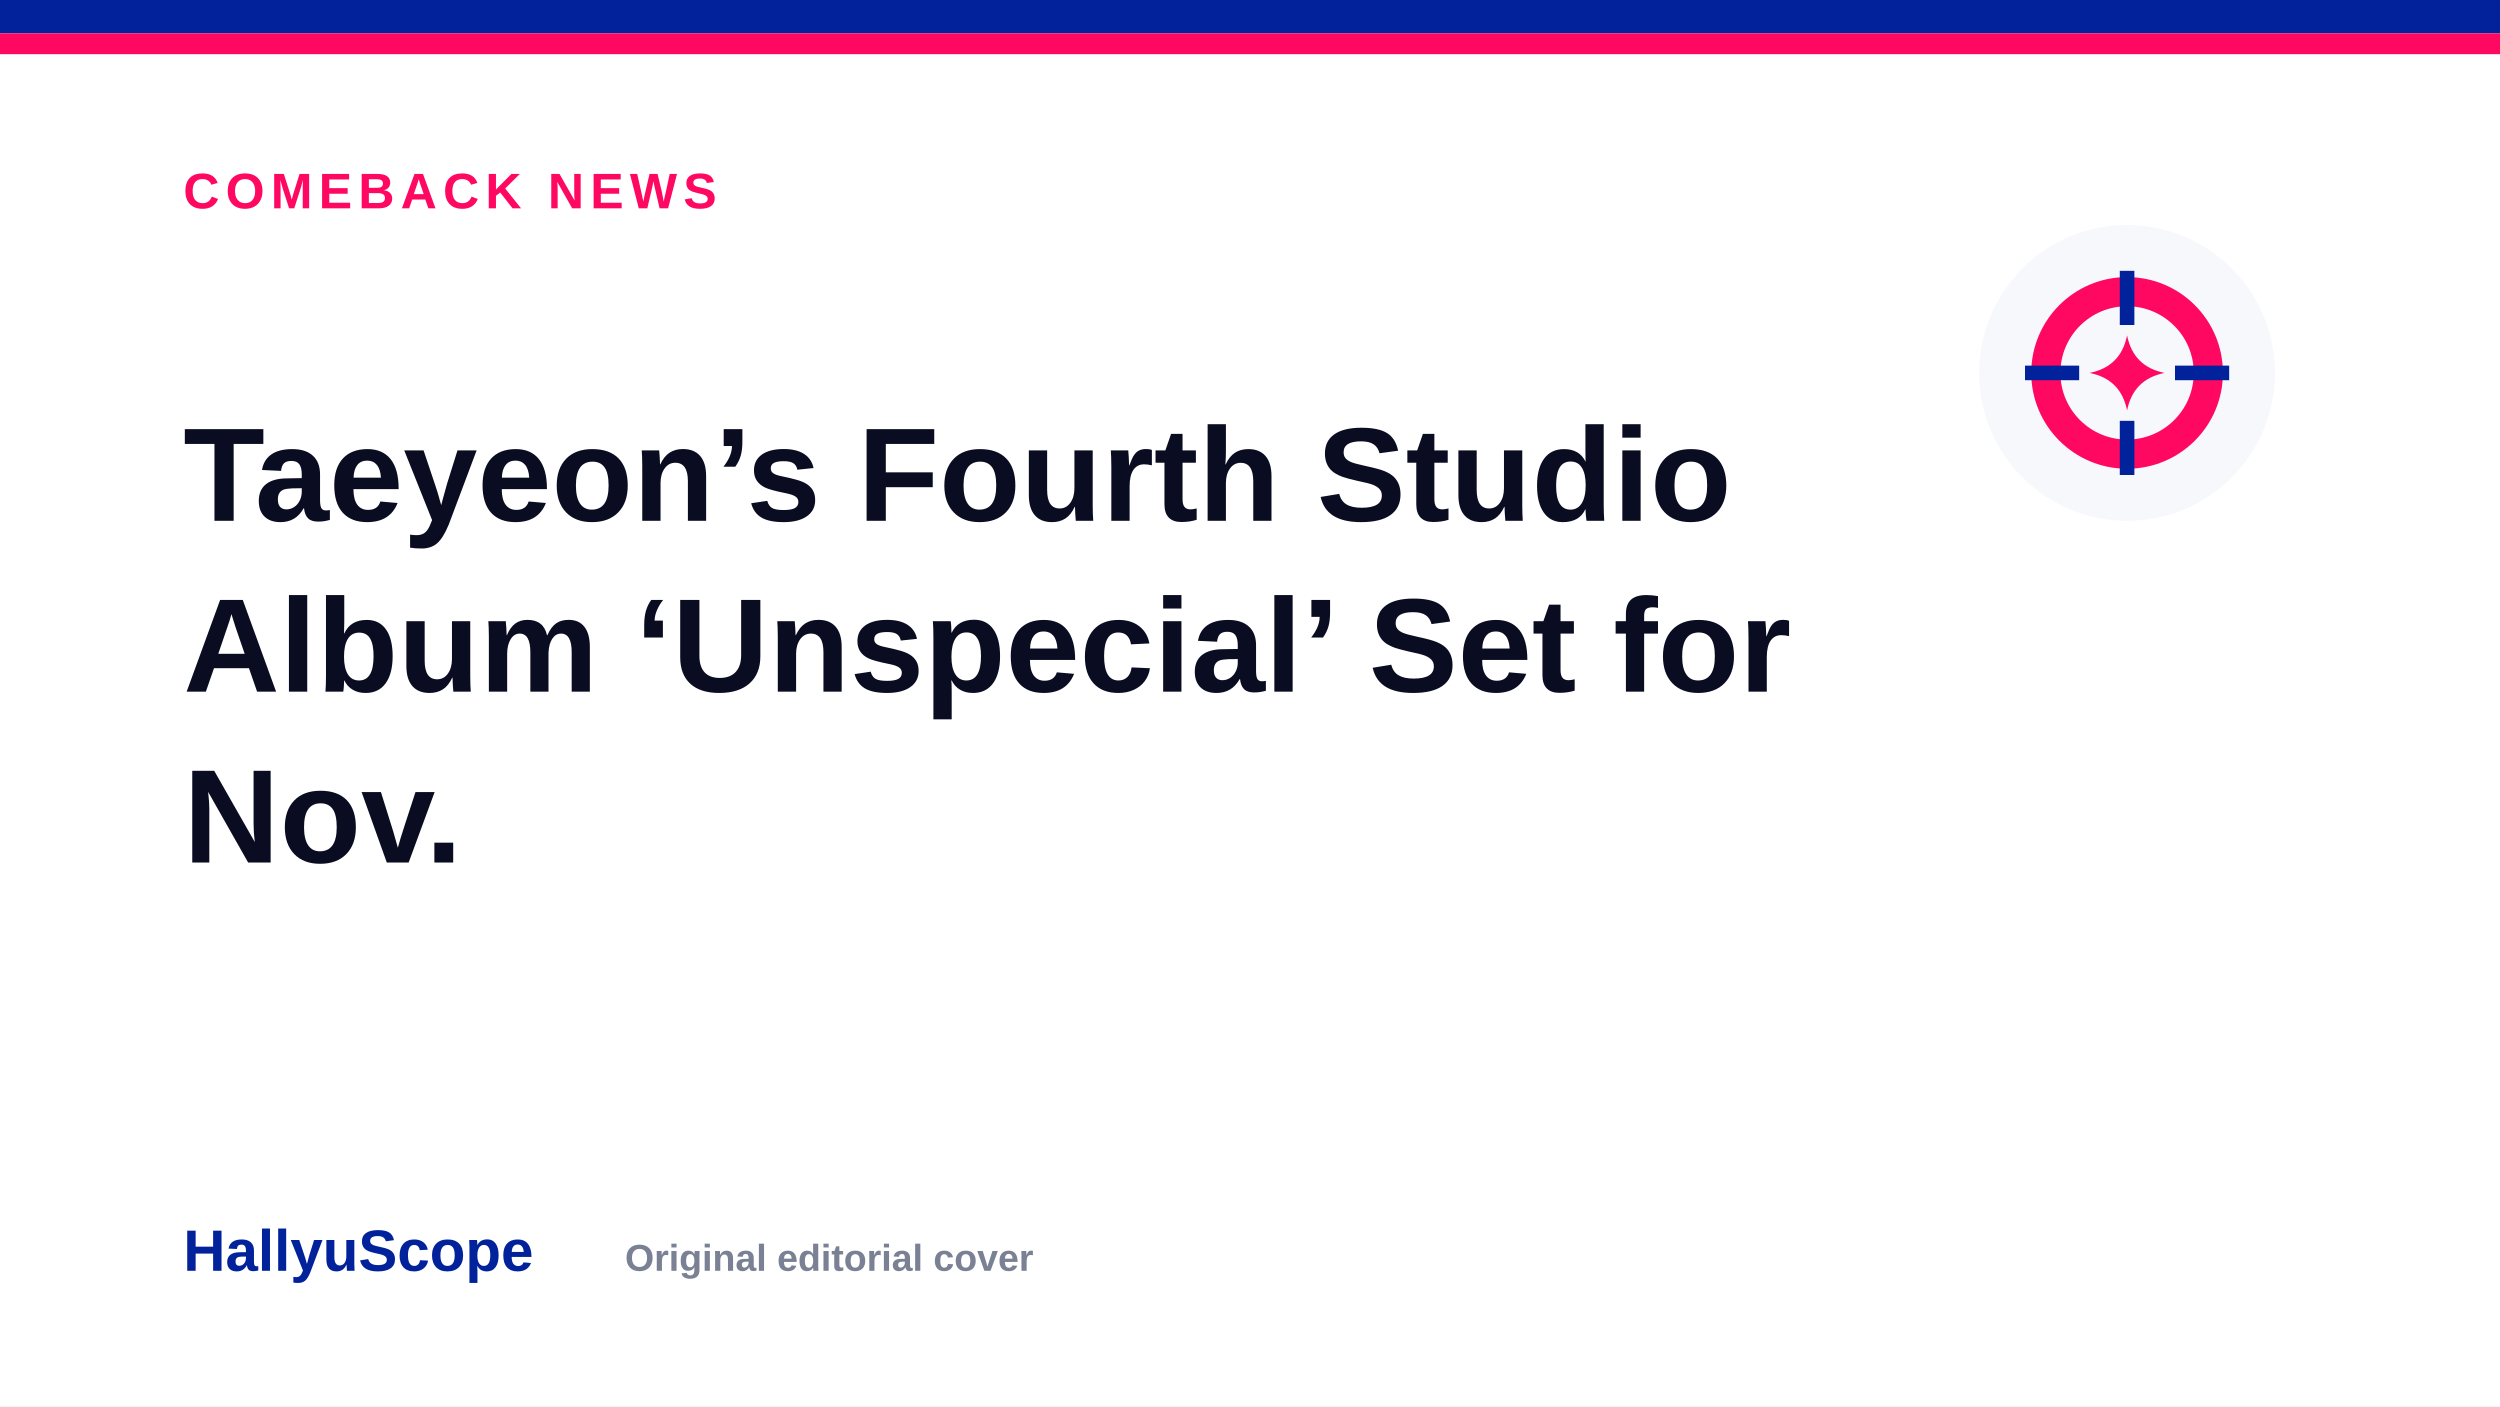
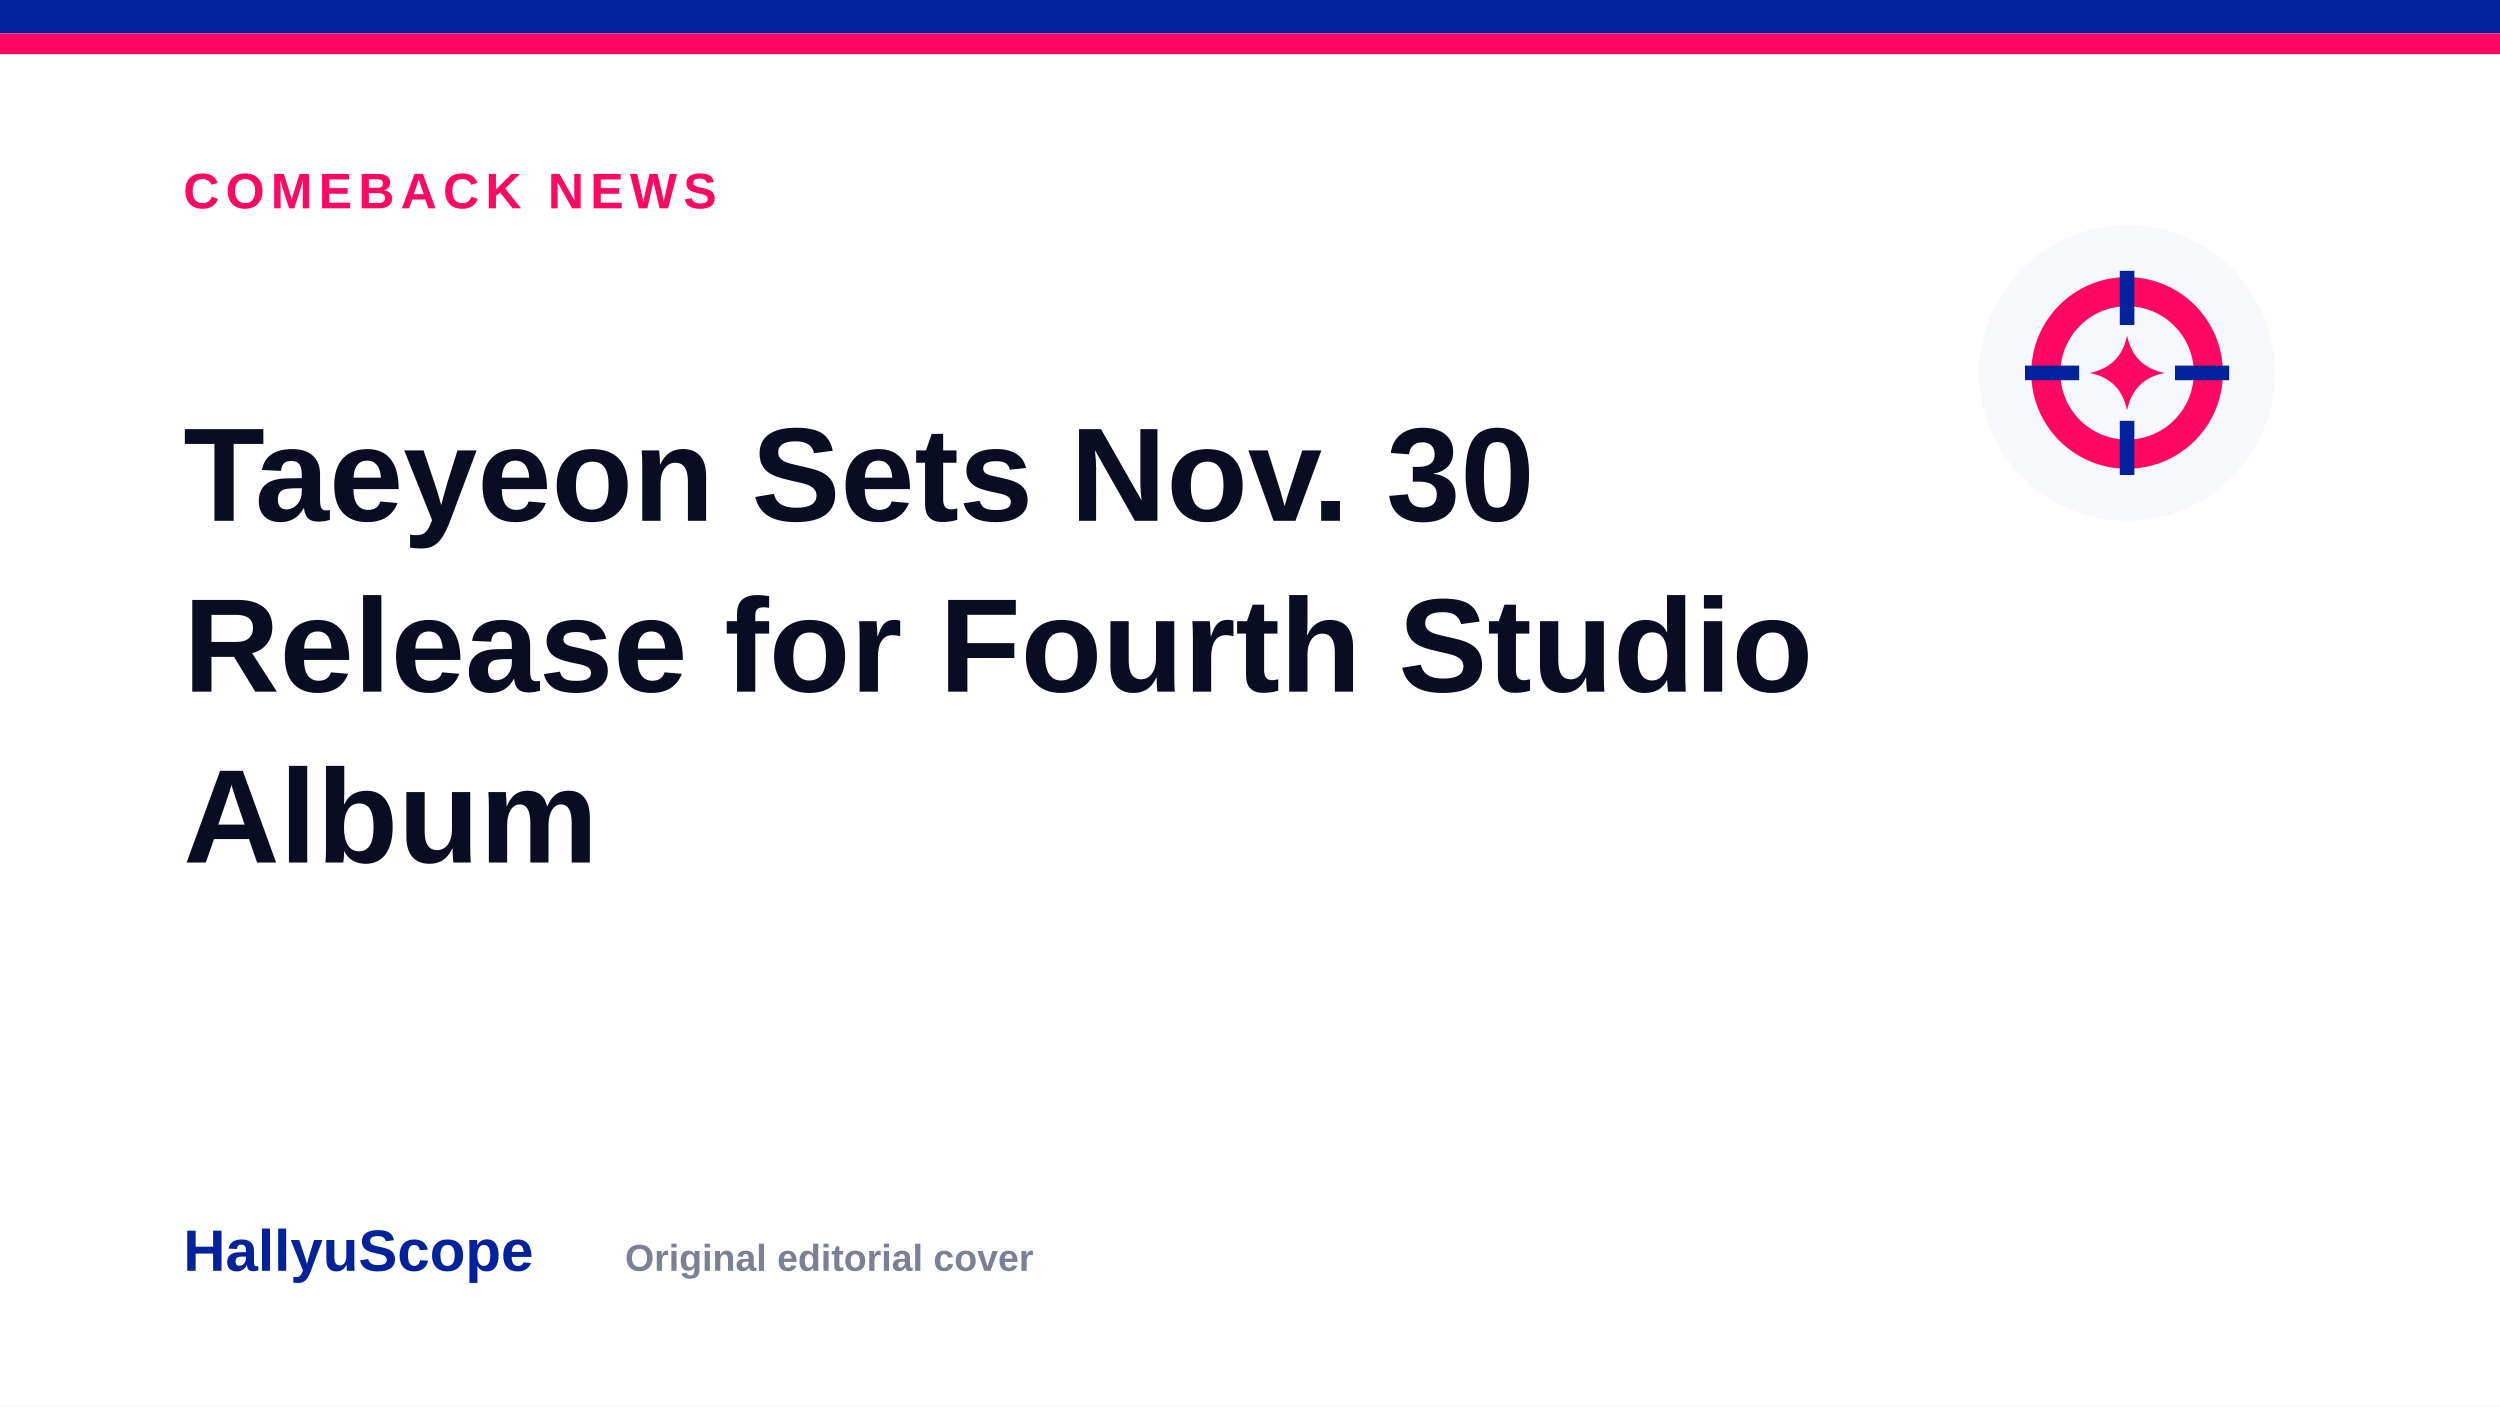
<svg xmlns="http://www.w3.org/2000/svg" width="1200" height="675" viewBox="0 0 1200 675">
  <rect width="1200" height="675" fill="#ffffff" />
  <rect x="0" y="0" width="1200" height="16" fill="#01229a" />
  <rect x="0" y="16" width="1200" height="10" fill="#fe0862" />
  <text x="88" y="100" font-family="Arial, Helvetica, sans-serif" font-size="24" font-weight="800" letter-spacing="3" fill="#fe0862">COMEBACK NEWS</text>
-   <text x="88" y="250" font-family="Arial, Helvetica, sans-serif" font-size="64" font-weight="800" fill="#0a0d22">Taeyeon’s Fourth Studio</text>
-   <text x="88" y="332" font-family="Arial, Helvetica, sans-serif" font-size="64" font-weight="800" fill="#0a0d22">Album ‘Unspecial’ Set for</text>
-   <text x="88" y="414" font-family="Arial, Helvetica, sans-serif" font-size="64" font-weight="800" fill="#0a0d22">Nov.</text>
+   <text x="88" y="250" font-family="Arial, Helvetica, sans-serif" font-size="64" font-weight="800" fill="#0a0d22">Taeyeon Sets Nov. 30</text>
+   <text x="88" y="332" font-family="Arial, Helvetica, sans-serif" font-size="64" font-weight="800" fill="#0a0d22">Release for Fourth Studio</text>
+   <text x="88" y="414" font-family="Arial, Helvetica, sans-serif" font-size="64" font-weight="800" fill="#0a0d22">Album</text>
  <g transform="translate(950 108)">
    <rect x="0" y="0" width="142" height="142" rx="71" fill="#f7f8fc" />
    <circle cx="71" cy="71" r="39" fill="none" stroke="#fe0862" stroke-width="14" />
    <path d="M71 22v26M71 94v26M22 71h26M94 71h26" stroke="#01229a" stroke-width="7" />
    <path d="M71 53q3 15 18 18-15 3-18 18-3-15-18-18 15-3 18-18Z" fill="#fe0862" />
  </g>
  <text x="88" y="610" font-family="Arial, Helvetica, sans-serif" font-size="28" font-weight="800" fill="#01229a">HallyuScope</text>
  <text x="300" y="610" font-family="Arial, Helvetica, sans-serif" font-size="18" font-weight="600" fill="#7b8194">Original editorial cover</text>
</svg>
